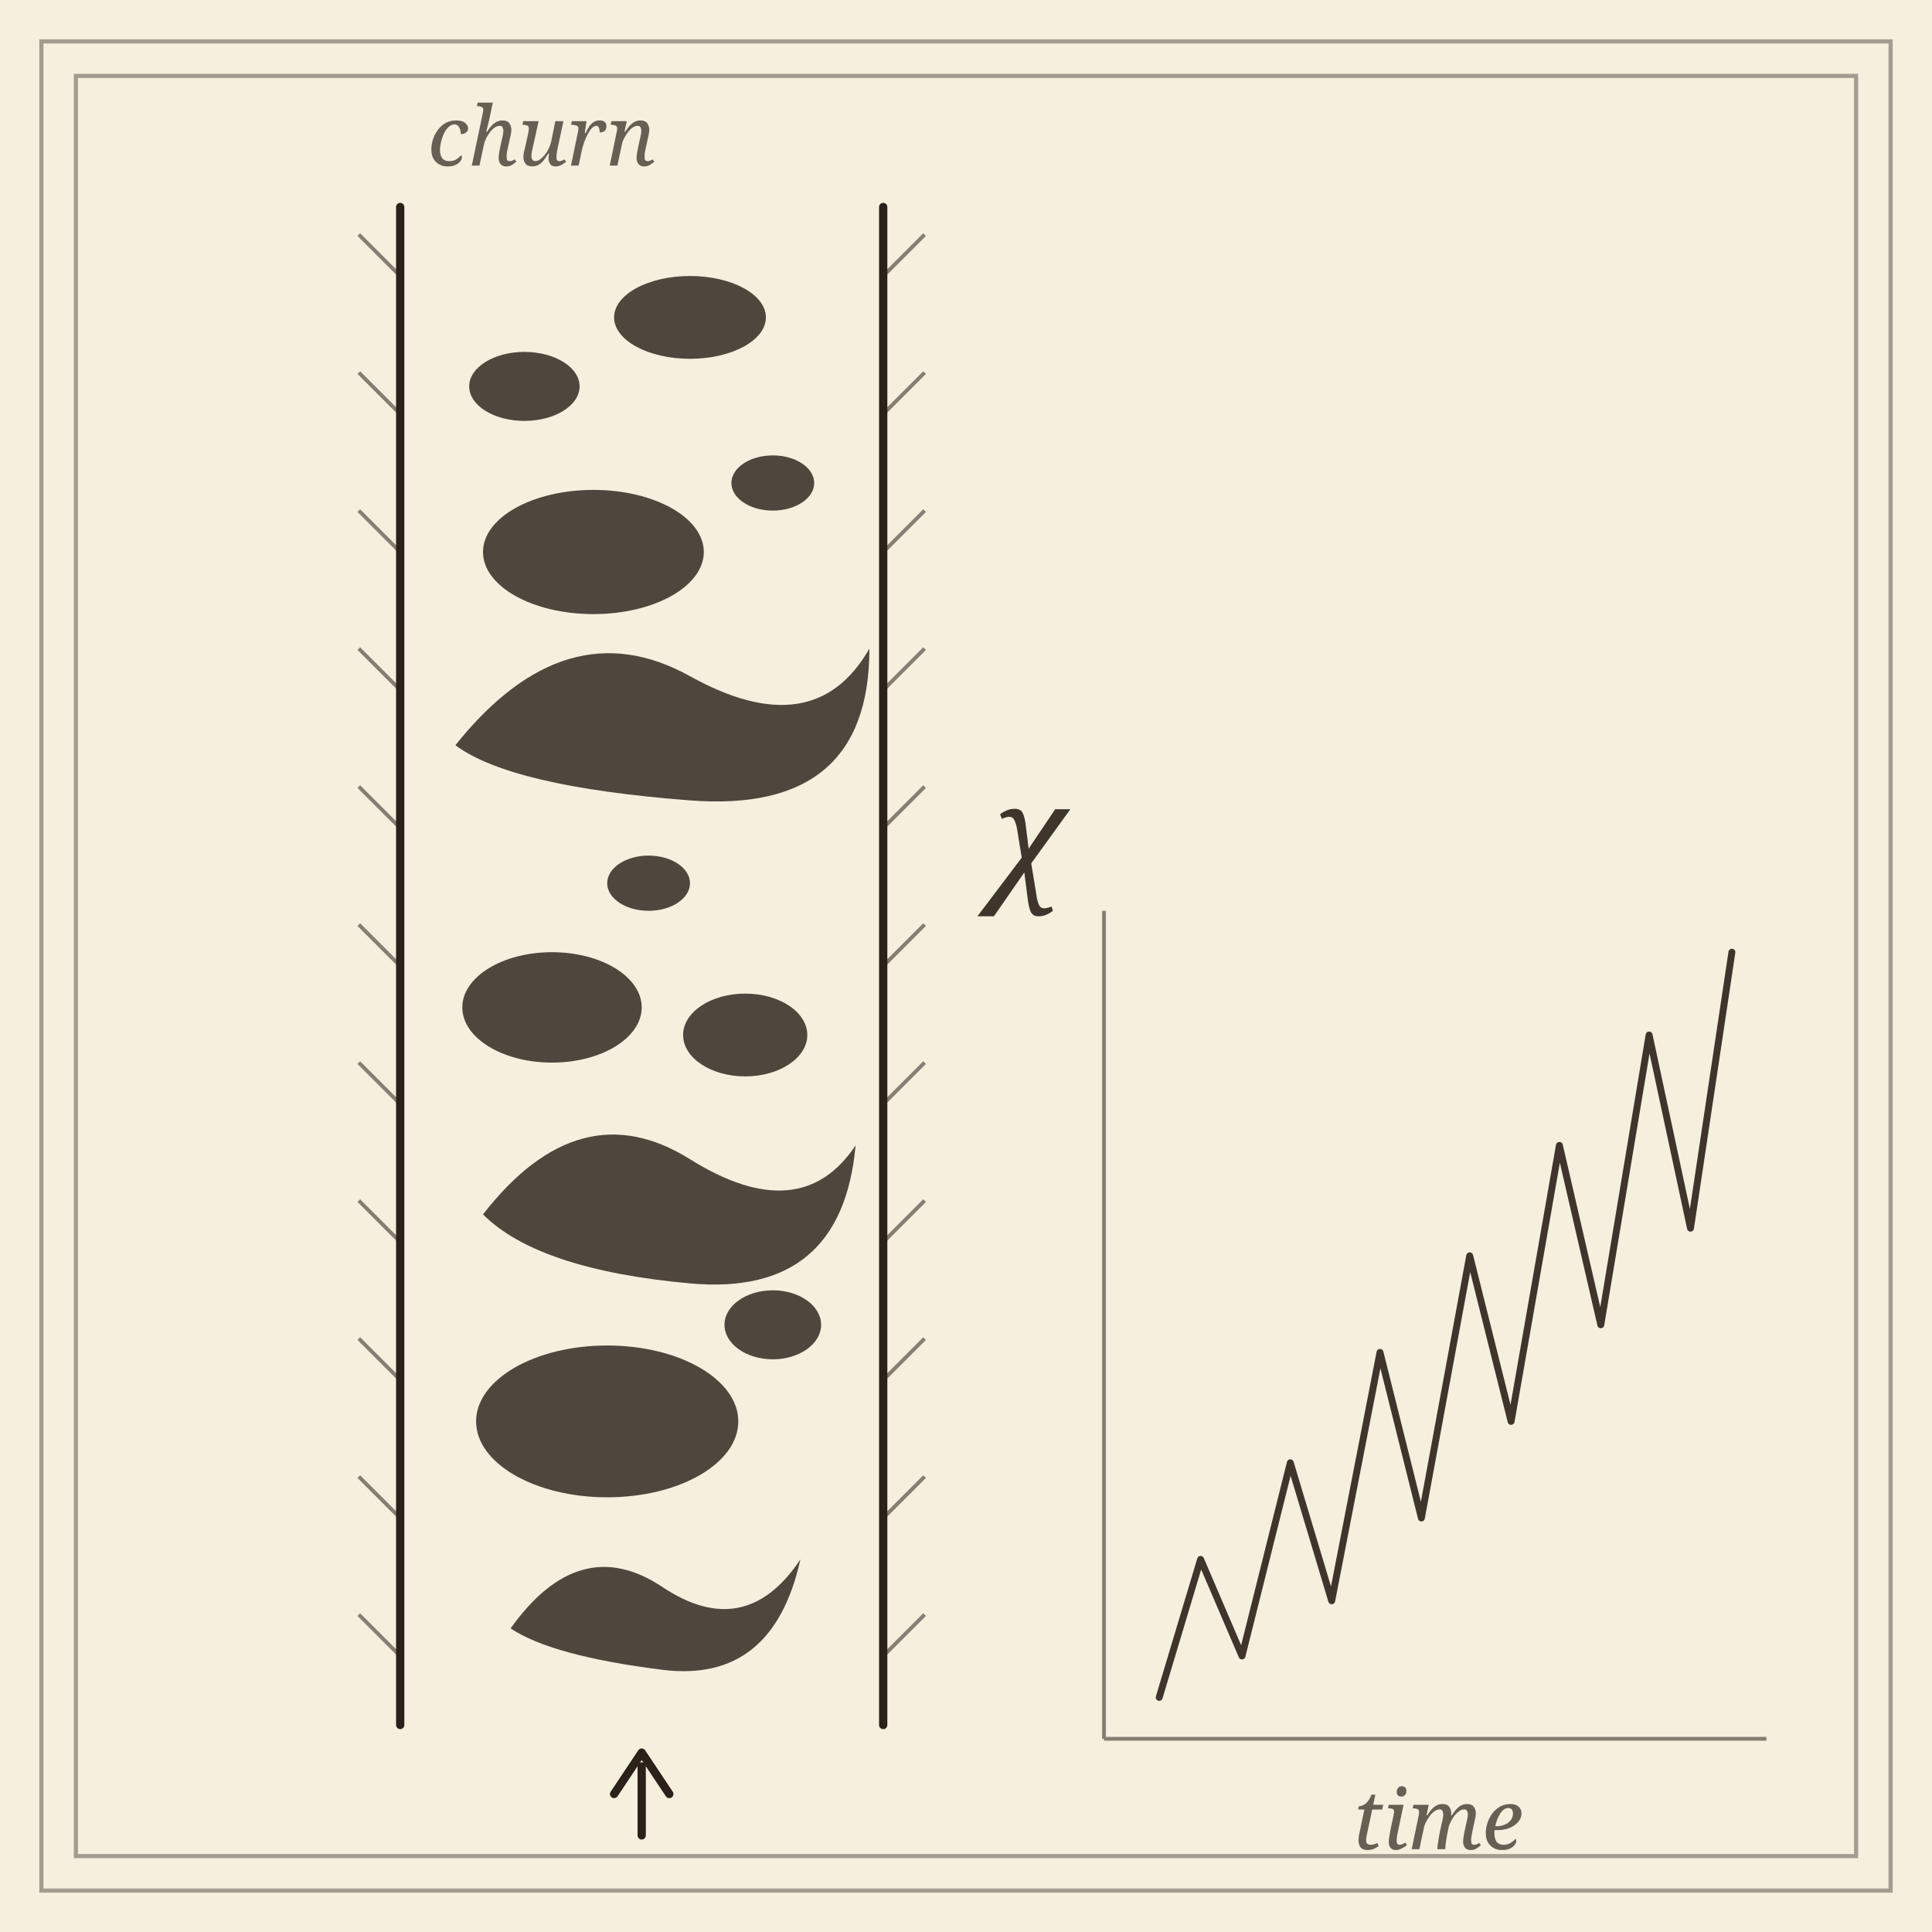
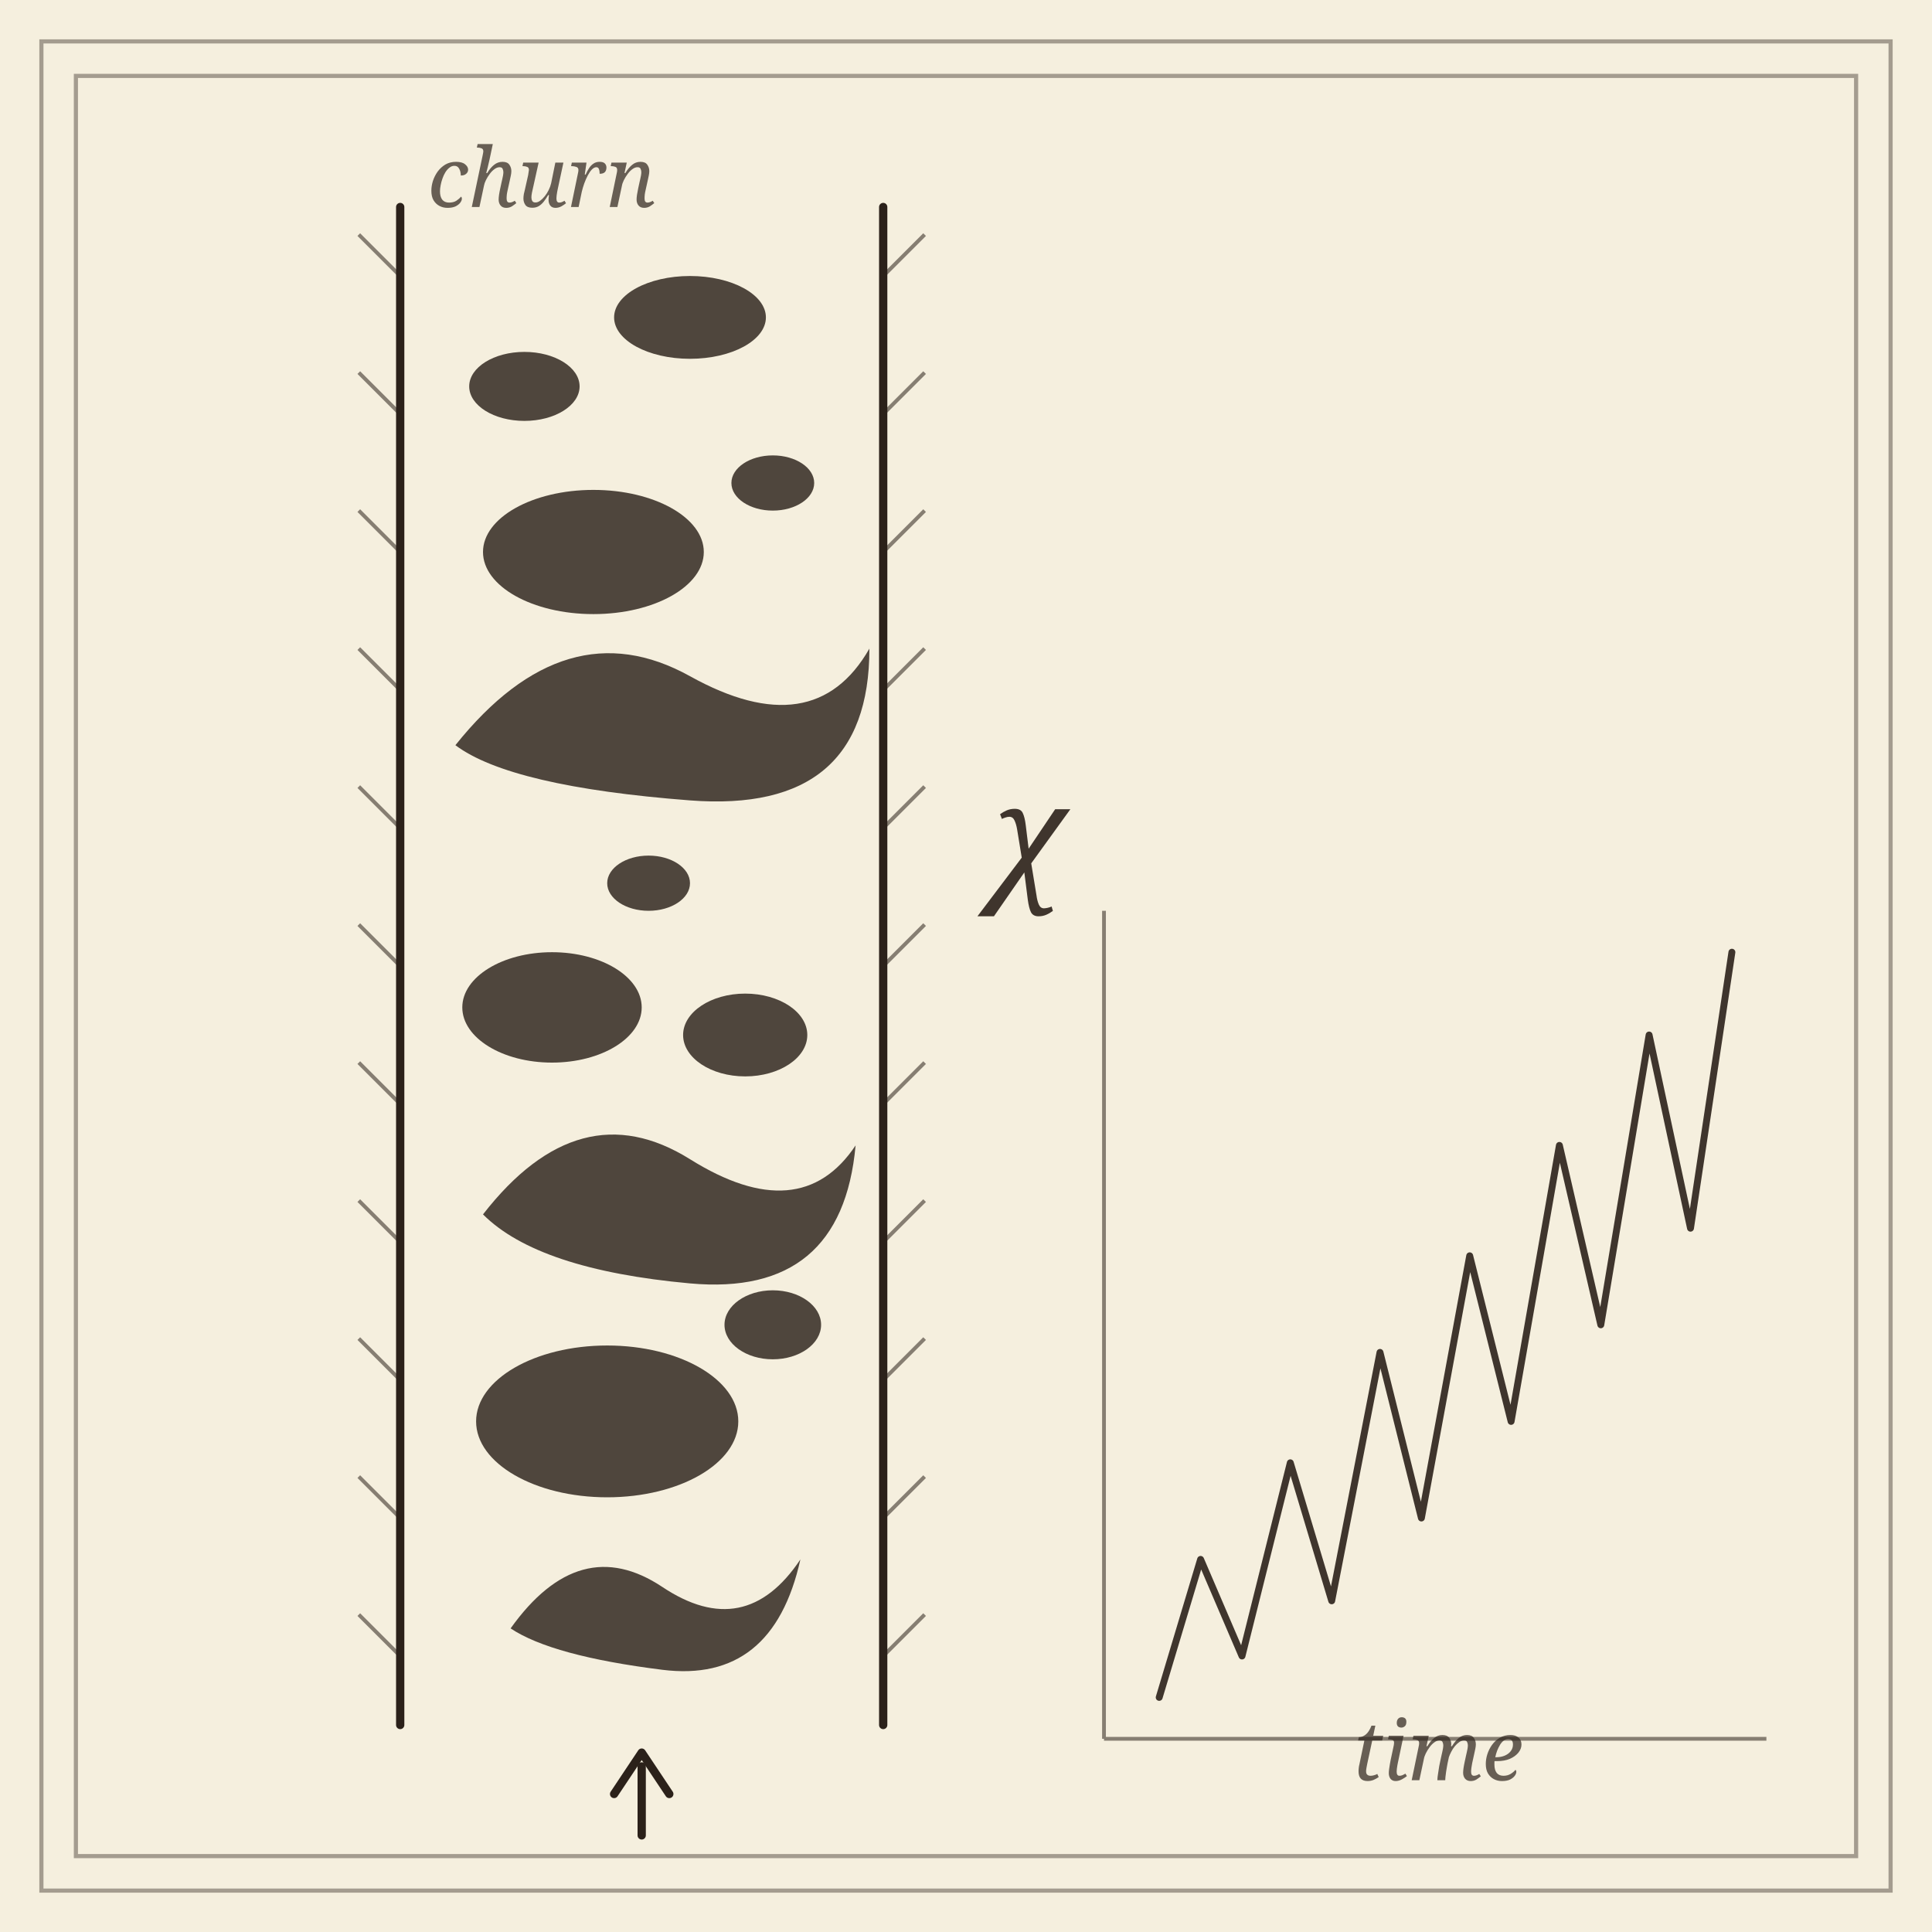
<svg xmlns="http://www.w3.org/2000/svg" viewBox="0 0 280 280" role="img" aria-label="A vertical pipe carrying churn flow: irregular gas structures rising through liquid, with the Euler characteristic traced beside it">
  <rect data-bg="paper" width="100%" height="100%" fill="#f5efde" />
  <defs>
    <style>
    .frame       { stroke: #2b211a; fill: none; stroke-width: 0.6; opacity: 0.4; }
    .ink         { stroke: #2b211a; fill: none; stroke-width: 1.2; stroke-linecap: round; stroke-linejoin: round; }
    .hair        { stroke: #2b211a; fill: none; stroke-width: 0.55; opacity: 0.55; }
    .gas         { fill: #2b211a; stroke: none; opacity: 0.82; }
    .trace       { stroke: #2b211a; fill: none; stroke-width: 1.0; stroke-linecap: round; stroke-linejoin: round; opacity: 0.9; }
    .label-math  { font-family: 'EB Garamond', Georgia, serif; font-style: italic; font-size: 20px; fill: #2b211a; opacity: 0.9; }
    .small-label { font-family: 'EB Garamond', Georgia, serif; font-style: italic; font-size: 12px; fill: #2b211a; opacity: 0.7; }
  </style>
  </defs>
  <rect class="frame" x="6" y="6" width="268" height="268" stroke-width="1.4" opacity="0.6" />
  <rect class="frame" x="11" y="11" width="258" height="258" stroke-width="0.5" opacity="0.4" />
  <g class="ink">
    <line x1="58" y1="30" x2="58" y2="250" />
    <line x1="128" y1="30" x2="128" y2="250" />
  </g>
  <g class="hair">
    <line x1="52" y1="34" x2="58" y2="40" />
    <line x1="52" y1="54" x2="58" y2="60" />
    <line x1="52" y1="74" x2="58" y2="80" />
    <line x1="52" y1="94" x2="58" y2="100" />
    <line x1="52" y1="114" x2="58" y2="120" />
    <line x1="52" y1="134" x2="58" y2="140" />
    <line x1="52" y1="154" x2="58" y2="160" />
    <line x1="52" y1="174" x2="58" y2="180" />
    <line x1="52" y1="194" x2="58" y2="200" />
    <line x1="52" y1="214" x2="58" y2="220" />
    <line x1="52" y1="234" x2="58" y2="240" />
    <line x1="128" y1="40" x2="134" y2="34" />
    <line x1="128" y1="60" x2="134" y2="54" />
    <line x1="128" y1="80" x2="134" y2="74" />
    <line x1="128" y1="100" x2="134" y2="94" />
    <line x1="128" y1="120" x2="134" y2="114" />
    <line x1="128" y1="140" x2="134" y2="134" />
    <line x1="128" y1="160" x2="134" y2="154" />
    <line x1="128" y1="180" x2="134" y2="174" />
    <line x1="128" y1="200" x2="134" y2="194" />
    <line x1="128" y1="220" x2="134" y2="214" />
    <line x1="128" y1="240" x2="134" y2="234" />
  </g>
  <g class="gas">
    <path d="M 74 236 q 10 -14 22 -6 q 12 8 20 -4 q -4 18 -20 16 q -16 -2 -22 -6 z" />
    <ellipse cx="88" cy="206" rx="19" ry="11" />
    <ellipse cx="112" cy="192" rx="7" ry="5" />
    <path d="M 70 176 q 14 -18 30 -8 q 16 10 24 -2 q -2 22 -24 20 q -22 -2 -30 -10 z" />
    <ellipse cx="80" cy="146" rx="13" ry="8" />
    <ellipse cx="108" cy="150" rx="9" ry="6" />
    <ellipse cx="94" cy="128" rx="6" ry="4" />
    <path d="M 66 108 q 16 -20 34 -10 q 18 10 26 -4 q 0 24 -26 22 q -26 -2 -34 -8 z" />
    <ellipse cx="86" cy="80" rx="16" ry="9" />
    <ellipse cx="112" cy="70" rx="6" ry="4" />
    <ellipse cx="76" cy="56" rx="8" ry="5" />
    <ellipse cx="100" cy="46" rx="11" ry="6" />
  </g>
  <g class="ink">
    <line x1="93" y1="266" x2="93" y2="256" />
    <path d="M 89 260 L 93 254 L 97 260" />
  </g>
  <g class="trace">
    <path d="M 168 246 L 174 226 L 180 240 L 187 212 L 193 232 L 200 196              L 206 220 L 213 182 L 219 206 L 226 166 L 232 192 L 239 150              L 245 178 L 251 138" />
  </g>
  <g class="hair">
    <line x1="160" y1="252" x2="160" y2="132" />
    <line x1="160" y1="252" x2="256" y2="252" />
  </g>
  <text class="label-math" x="144" y="128">χ</text>
-   <text class="small-label" x="196" y="268">time</text>
-   <text class="small-label" x="62" y="24">churn</text>
+   <text class="small-label" x="196" y="258">time</text>
+   <text class="small-label" x="62" y="30">churn</text>
</svg>
